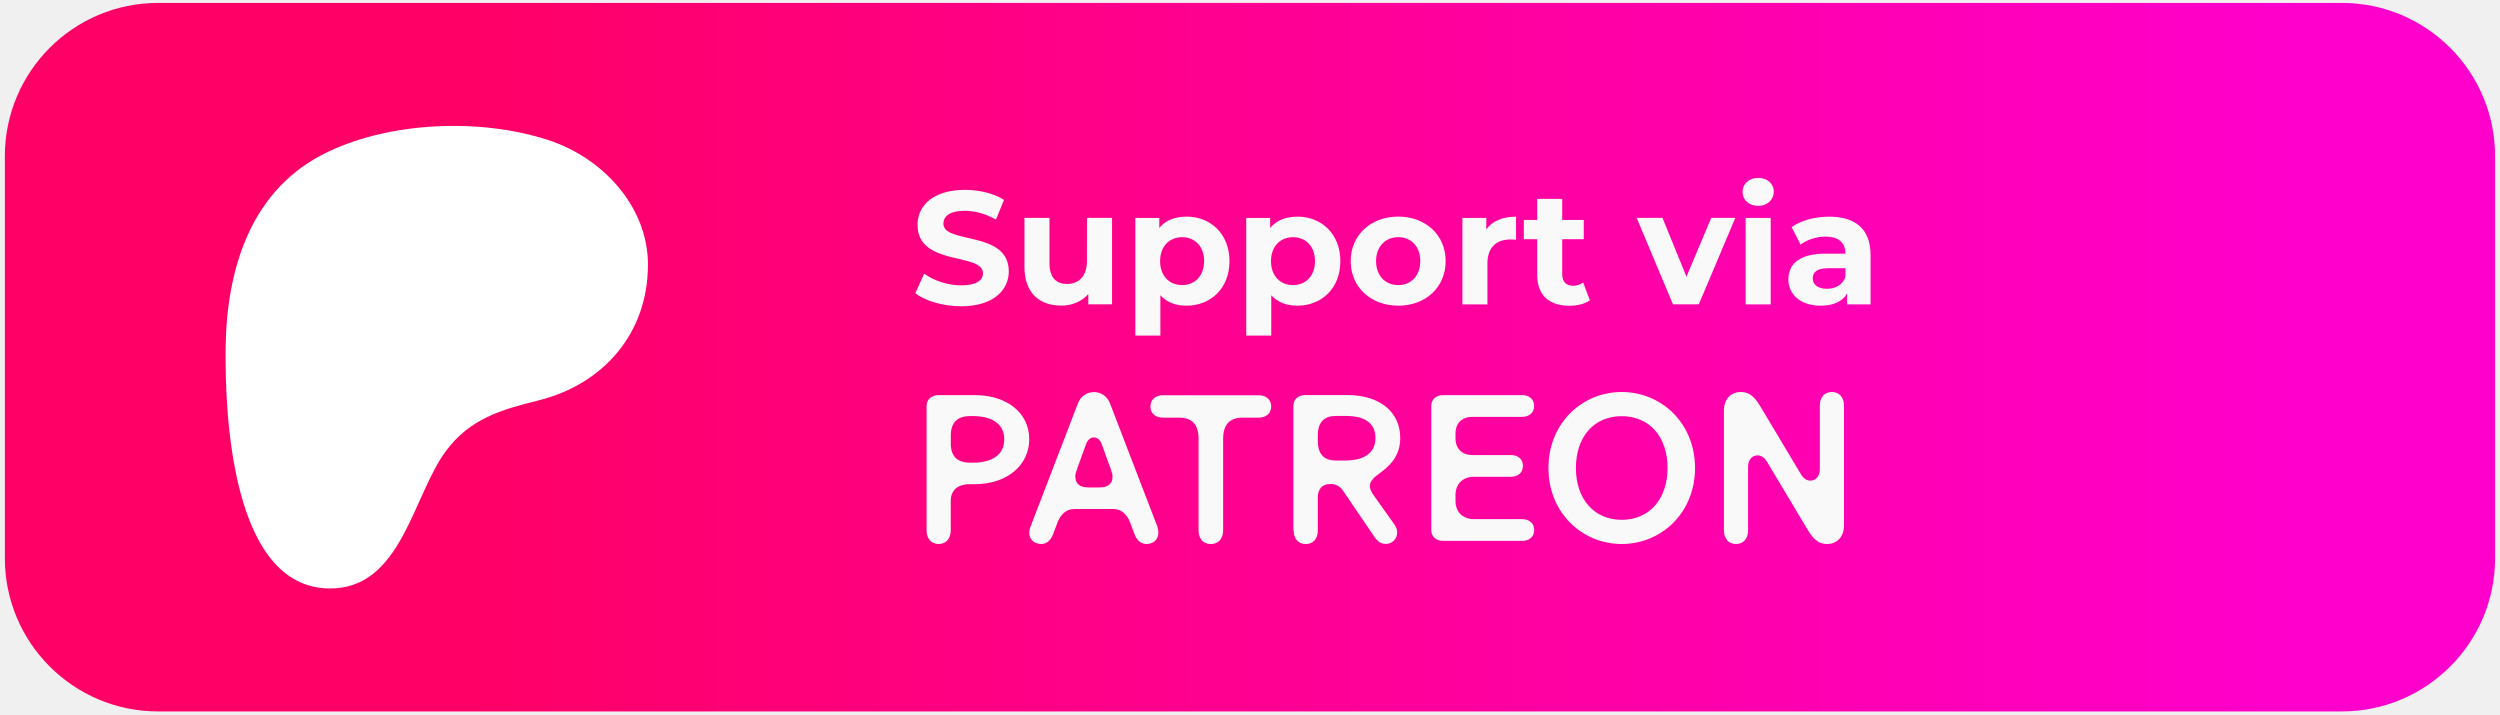
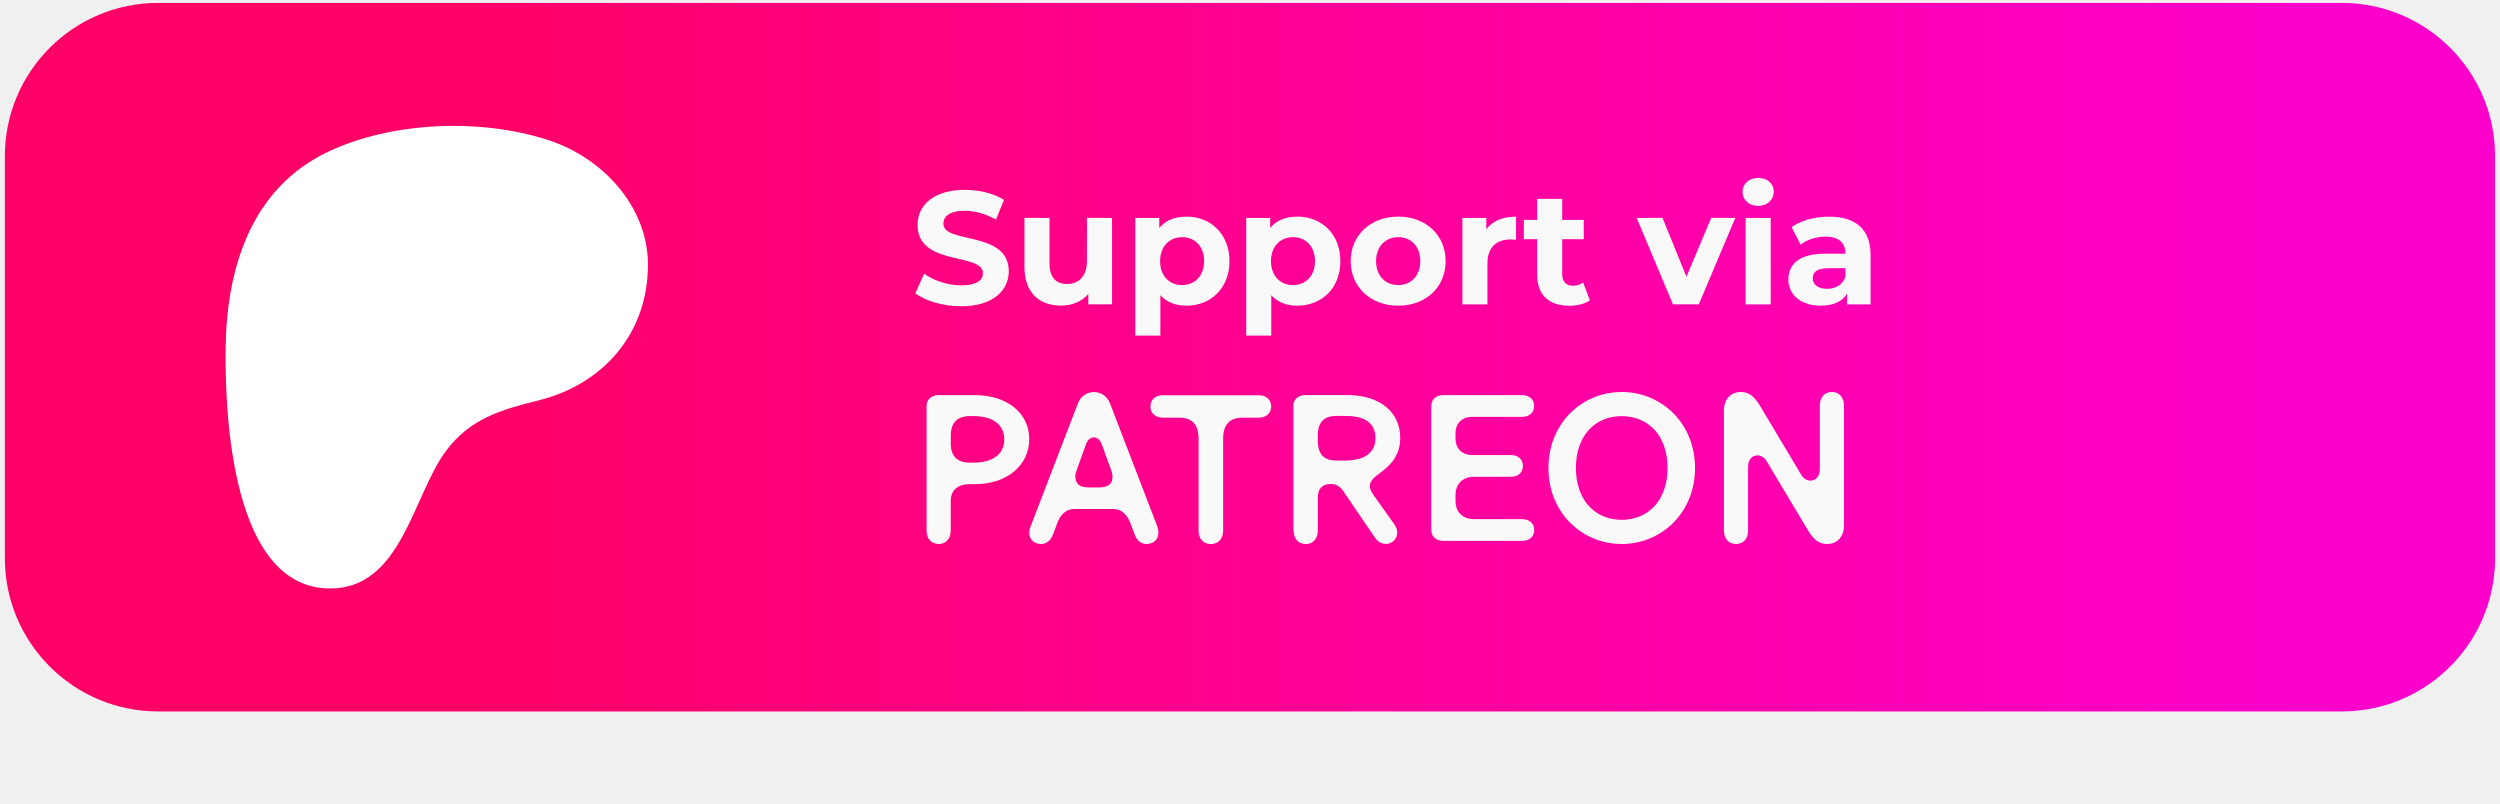
- <svg xmlns="http://www.w3.org/2000/svg" xmlns:xlink="http://www.w3.org/1999/xlink" width="140" height="40" viewBox="0 0 37.042 10.583" version="1.1" id="svg1787">
+ <svg xmlns="http://www.w3.org/2000/svg" xmlns:xlink="http://www.w3.org/1999/xlink" width="140" height="45" viewBox="0 0 37.042 11.906" version="1.1" id="svg1787">
  <defs id="defs1781">
    <linearGradient xlink:href="#linearGradient10" id="linearGradient11" x1="36.386" y1="19.318" x2="9.017" y2="19.318" gradientUnits="userSpaceOnUse" gradientTransform="translate(-0.0184791,-0.1094125)" />
    <linearGradient id="linearGradient10">
      <stop style="stop-color:#ff00cc;stop-opacity:1" offset="0" id="stop10" />
      <stop style="stop-color:#ff0066;stop-opacity:1" offset="1" id="stop11" />
    </linearGradient>
  </defs>
  <g id="layer1" transform="translate(-2.273032,-14.04099)">
    <rect style="fill:url(#linearGradient11);fill-opacity:1;stroke-width:1.163" id="rect22316" width="36.897" height="10.498" x="2.345" y="14.084" ry="2.271" />
    <g id="text1" style="font-weight:bold;font-size:2.724px;line-height:1.25;font-family:Montserrat;-inkscape-font-specification:'Montserrat Bold';fill:#f9f9f9;stroke-width:0.068" aria-label="Support via&#10;PATREON">
      <path style="font-size:2.381px" d="m 16.513,18.579 c 0.476,0 0.707,-0.238 0.707,-0.517 0,-0.612 -0.969,-0.4 -0.969,-0.707 0,-0.105 0.088,-0.191 0.317,-0.191 0.148,0 0.307,0.043 0.462,0.131 l 0.119,-0.293 c -0.155,-0.098 -0.369,-0.148 -0.579,-0.148 -0.474,0 -0.702,0.236 -0.702,0.519 0,0.619 0.969,0.405 0.969,0.717 0,0.102 -0.093,0.179 -0.321,0.179 -0.2,0 -0.41,-0.071 -0.55,-0.174 l -0.131,0.291 c 0.148,0.114 0.414,0.193 0.679,0.193 z m 1.865,-0.676 c 0,0.236 -0.124,0.345 -0.295,0.345 -0.164,0 -0.26,-0.095 -0.26,-0.31 v -0.669 h -0.371 v 0.724 c 0,0.395 0.226,0.576 0.548,0.576 0.157,0 0.3,-0.06 0.398,-0.171 v 0.152 h 0.352 v -1.281 h -0.371 z m 1.474,-0.652 c -0.171,0 -0.31,0.055 -0.402,0.167 v -0.148 h -0.355 v 1.743 h 0.371 v -0.598 c 0.095,0.105 0.226,0.155 0.386,0.155 0.36,0 0.638,-0.257 0.638,-0.66 0,-0.402 -0.279,-0.66 -0.638,-0.66 z m -0.064,1.014 c -0.186,0 -0.326,-0.133 -0.326,-0.355 0,-0.221 0.14,-0.355 0.326,-0.355 0.186,0 0.326,0.133 0.326,0.355 0,0.221 -0.14,0.355 -0.326,0.355 z m 1.707,-1.014 c -0.171,0 -0.31,0.055 -0.402,0.167 v -0.148 h -0.355 v 1.743 h 0.371 v -0.598 c 0.095,0.105 0.226,0.155 0.386,0.155 0.36,0 0.638,-0.257 0.638,-0.66 0,-0.402 -0.279,-0.66 -0.638,-0.66 z m -0.064,1.014 c -0.186,0 -0.326,-0.133 -0.326,-0.355 0,-0.221 0.14,-0.355 0.326,-0.355 0.186,0 0.326,0.133 0.326,0.355 0,0.221 -0.14,0.355 -0.326,0.355 z m 1.56,0.305 c 0.407,0 0.702,-0.274 0.702,-0.66 0,-0.386 -0.295,-0.66 -0.702,-0.66 -0.407,0 -0.705,0.274 -0.705,0.66 0,0.386 0.298,0.66 0.705,0.66 z m 0,-0.305 c -0.186,0 -0.329,-0.133 -0.329,-0.355 0,-0.221 0.143,-0.355 0.329,-0.355 0.186,0 0.326,0.133 0.326,0.355 0,0.221 -0.14,0.355 -0.326,0.355 z m 1.305,-0.995 h -0.355 v 1.281 h 0.371 v -0.605 c 0,-0.245 0.136,-0.357 0.341,-0.357 0.029,0 0.052,0.002 0.083,0.005 v -0.343 c -0.198,0 -0.35,0.064 -0.441,0.188 z m 1.434,0.957 c -0.04,0.031 -0.095,0.048 -0.15,0.048 -0.1,0 -0.16,-0.06 -0.16,-0.169 v -0.521 h 0.319 v -0.286 h -0.319 v -0.312 h -0.371 v 0.312 h -0.198 v 0.286 h 0.198 v 0.526 c 0,0.305 0.176,0.46 0.479,0.46 0.114,0 0.226,-0.026 0.302,-0.081 z m 1.531,-0.086 -0.355,-0.872 h -0.383 l 0.538,1.281 h 0.383 l 0.541,-1.281 h -0.357 z m 1.062,-1.05 c 0.138,0 0.231,-0.09 0.231,-0.214 0,-0.114 -0.093,-0.2 -0.231,-0.2 -0.138,0 -0.231,0.09 -0.231,0.207 0,0.117 0.093,0.207 0.231,0.207 z m 0.186,1.46 v -1.281 h -0.371 v 1.281 z m 0.862,-1.3 c -0.205,0 -0.412,0.055 -0.552,0.155 l 0.133,0.26 c 0.093,-0.074 0.233,-0.119 0.369,-0.119 0.2,0 0.295,0.093 0.295,0.252 h -0.295 c -0.391,0 -0.55,0.157 -0.55,0.383 0,0.221 0.179,0.388 0.479,0.388 0.188,0 0.321,-0.062 0.391,-0.179 v 0.16 h 0.348 v -0.731 c 0,-0.388 -0.226,-0.569 -0.617,-0.569 z m -0.029,1.069 c -0.131,0 -0.21,-0.062 -0.21,-0.155 0,-0.086 0.055,-0.15 0.229,-0.15 h 0.255 v 0.131 c -0.043,0.117 -0.15,0.174 -0.274,0.174 z" id="path2" />
      <path d="m 16.002,20.056 c 0,-0.096 0.071,-0.161 0.182,-0.161 h 0.531 c 0.481,0 0.808,0.265 0.808,0.654 0,0.382 -0.324,0.666 -0.808,0.666 h -0.074 c -0.185,0 -0.281,0.096 -0.281,0.249 v 0.436 c 0,0.123 -0.071,0.201 -0.179,0.201 -0.108,0 -0.179,-0.077 -0.179,-0.201 z m 0.358,0.553 c 0,0.194 0.098,0.287 0.287,0.287 h 0.046 c 0.265,0 0.46,-0.108 0.46,-0.345 0,-0.237 -0.194,-0.345 -0.46,-0.345 h -0.045 c -0.188,0 -0.287,0.093 -0.287,0.287 v 0.117 z m 1.163,1.323 c 0,0.101 0.071,0.169 0.179,0.169 0.071,0 0.136,-0.046 0.173,-0.141 l 0.065,-0.173 c 0.053,-0.139 0.145,-0.204 0.247,-0.204 h 0.586 c 0.101,0 0.194,0.065 0.247,0.204 l 0.065,0.173 c 0.037,0.096 0.101,0.141 0.173,0.141 0.108,0 0.179,-0.068 0.179,-0.169 0,-0.028 -0.006,-0.062 -0.018,-0.096 l -0.7,-1.82 c -0.043,-0.111 -0.141,-0.166 -0.237,-0.166 -0.096,0 -0.194,0.055 -0.237,0.166 l -0.7,1.82 c -0.015,0.034 -0.021,0.068 -0.021,0.096 z m 0.682,-0.827 c 0,-0.033 0.01,-0.065 0.025,-0.111 l 0.133,-0.367 c 0.025,-0.071 0.068,-0.105 0.118,-0.105 0.05,0 0.093,0.033 0.118,0.105 l 0.133,0.367 c 0.015,0.046 0.025,0.077 0.025,0.111 0,0.093 -0.053,0.158 -0.191,0.158 h -0.166 c -0.141,0 -0.193,-0.065 -0.193,-0.158 z m 1.114,-1.042 c 0,-0.098 0.071,-0.166 0.185,-0.166 h 1.419 c 0.114,0 0.185,0.068 0.185,0.166 0,0.098 -0.071,0.166 -0.185,0.166 h -0.237 c -0.188,0 -0.29,0.096 -0.29,0.314 v 1.355 c 0,0.126 -0.071,0.204 -0.182,0.204 -0.111,0 -0.182,-0.077 -0.182,-0.204 v -1.355 c 0,-0.219 -0.101,-0.314 -0.29,-0.314 h -0.237 c -0.117,0 -0.187,-0.068 -0.187,-0.166 z m 2.122,1.838 c 0,0.123 0.071,0.201 0.179,0.201 0.108,0 0.179,-0.077 0.179,-0.201 v -0.49 c 0,-0.139 0.08,-0.198 0.179,-0.198 h 0.025 c 0.065,0 0.13,0.04 0.169,0.098 l 0.468,0.688 c 0.043,0.065 0.098,0.101 0.169,0.101 0.093,0 0.166,-0.077 0.166,-0.169 0,-0.037 -0.012,-0.077 -0.04,-0.118 l -0.312,-0.438 c -0.037,-0.053 -0.053,-0.096 -0.053,-0.133 0,-0.077 0.068,-0.133 0.148,-0.191 0.145,-0.108 0.302,-0.249 0.302,-0.521 0,-0.379 -0.296,-0.636 -0.784,-0.636 h -0.62 c -0.111,0 -0.179,0.065 -0.179,0.161 v 1.845 z m 0.358,-1.32 v -0.093 c 0,-0.201 0.105,-0.284 0.265,-0.284 h 0.154 c 0.265,0 0.435,0.098 0.435,0.327 0,0.228 -0.179,0.333 -0.444,0.333 h -0.145 c -0.159,9.41e-4 -0.264,-0.082 -0.264,-0.283 z m 1.681,1.313 v -1.838 c 0,-0.096 0.068,-0.161 0.179,-0.161 h 1.166 c 0.111,0 0.179,0.065 0.179,0.161 0,0.096 -0.068,0.161 -0.179,0.161 h -0.737 c -0.145,0 -0.249,0.086 -0.249,0.249 v 0.068 c 0,0.163 0.105,0.249 0.249,0.249 h 0.571 c 0.111,0 0.179,0.065 0.179,0.161 0,0.096 -0.068,0.161 -0.179,0.161 h -0.549 c -0.145,0 -0.271,0.09 -0.271,0.271 v 0.086 c 0,0.182 0.126,0.271 0.271,0.271 h 0.716 c 0.111,0 0.179,0.065 0.179,0.161 0,0.096 -0.068,0.161 -0.179,0.161 h -1.166 c -0.112,0 -0.18,-0.065 -0.18,-0.161 z m 1.736,-0.919 c 0,-0.666 0.5,-1.126 1.086,-1.126 0.586,0 1.086,0.46 1.086,1.126 0,0.666 -0.5,1.126 -1.086,1.126 -0.586,0 -1.086,-0.46 -1.086,-1.126 z m 0.407,0 c 0,0.468 0.277,0.768 0.679,0.768 0.401,0 0.679,-0.299 0.679,-0.768 0,-0.472 -0.277,-0.768 -0.679,-0.768 -0.401,-9.41e-4 -0.679,0.295 -0.679,0.768 z m 2.193,0.925 c 0,0.123 0.071,0.201 0.179,0.201 0.108,0 0.179,-0.077 0.179,-0.201 v -0.943 c 0,-0.114 0.068,-0.169 0.139,-0.169 0.055,0 0.101,0.031 0.136,0.086 l 0.592,0.99 c 0.08,0.136 0.154,0.237 0.305,0.237 0.145,0 0.249,-0.105 0.249,-0.274 v -1.777 c 0,-0.123 -0.071,-0.201 -0.179,-0.201 -0.108,0 -0.179,0.077 -0.179,0.201 v 0.943 c 0,0.114 -0.068,0.169 -0.139,0.169 -0.055,0 -0.102,-0.031 -0.136,-0.086 l -0.592,-0.99 c -0.08,-0.136 -0.154,-0.237 -0.305,-0.237 -0.145,0 -0.249,0.105 -0.249,0.274 z" id="path1" style="stroke-width:0.001" />
      <path class="st0" d="m 11.874,17.965 c -0.001,-0.875 -0.683,-1.593 -1.483,-1.851 -0.993,-0.321 -2.303,-0.275 -3.251,0.173 -1.149,0.542 -1.51,1.73 -1.524,2.915 -0.011,0.974 0.086,3.54 1.533,3.558 1.075,0.014 1.236,-1.372 1.733,-2.039 0.354,-0.475 0.81,-0.609 1.371,-0.748 0.964,-0.239 1.622,-1 1.62,-2.008 z" id="path1-3" style="fill:#ffffff;stroke-width:0" />
    </g>
  </g>
</svg>
